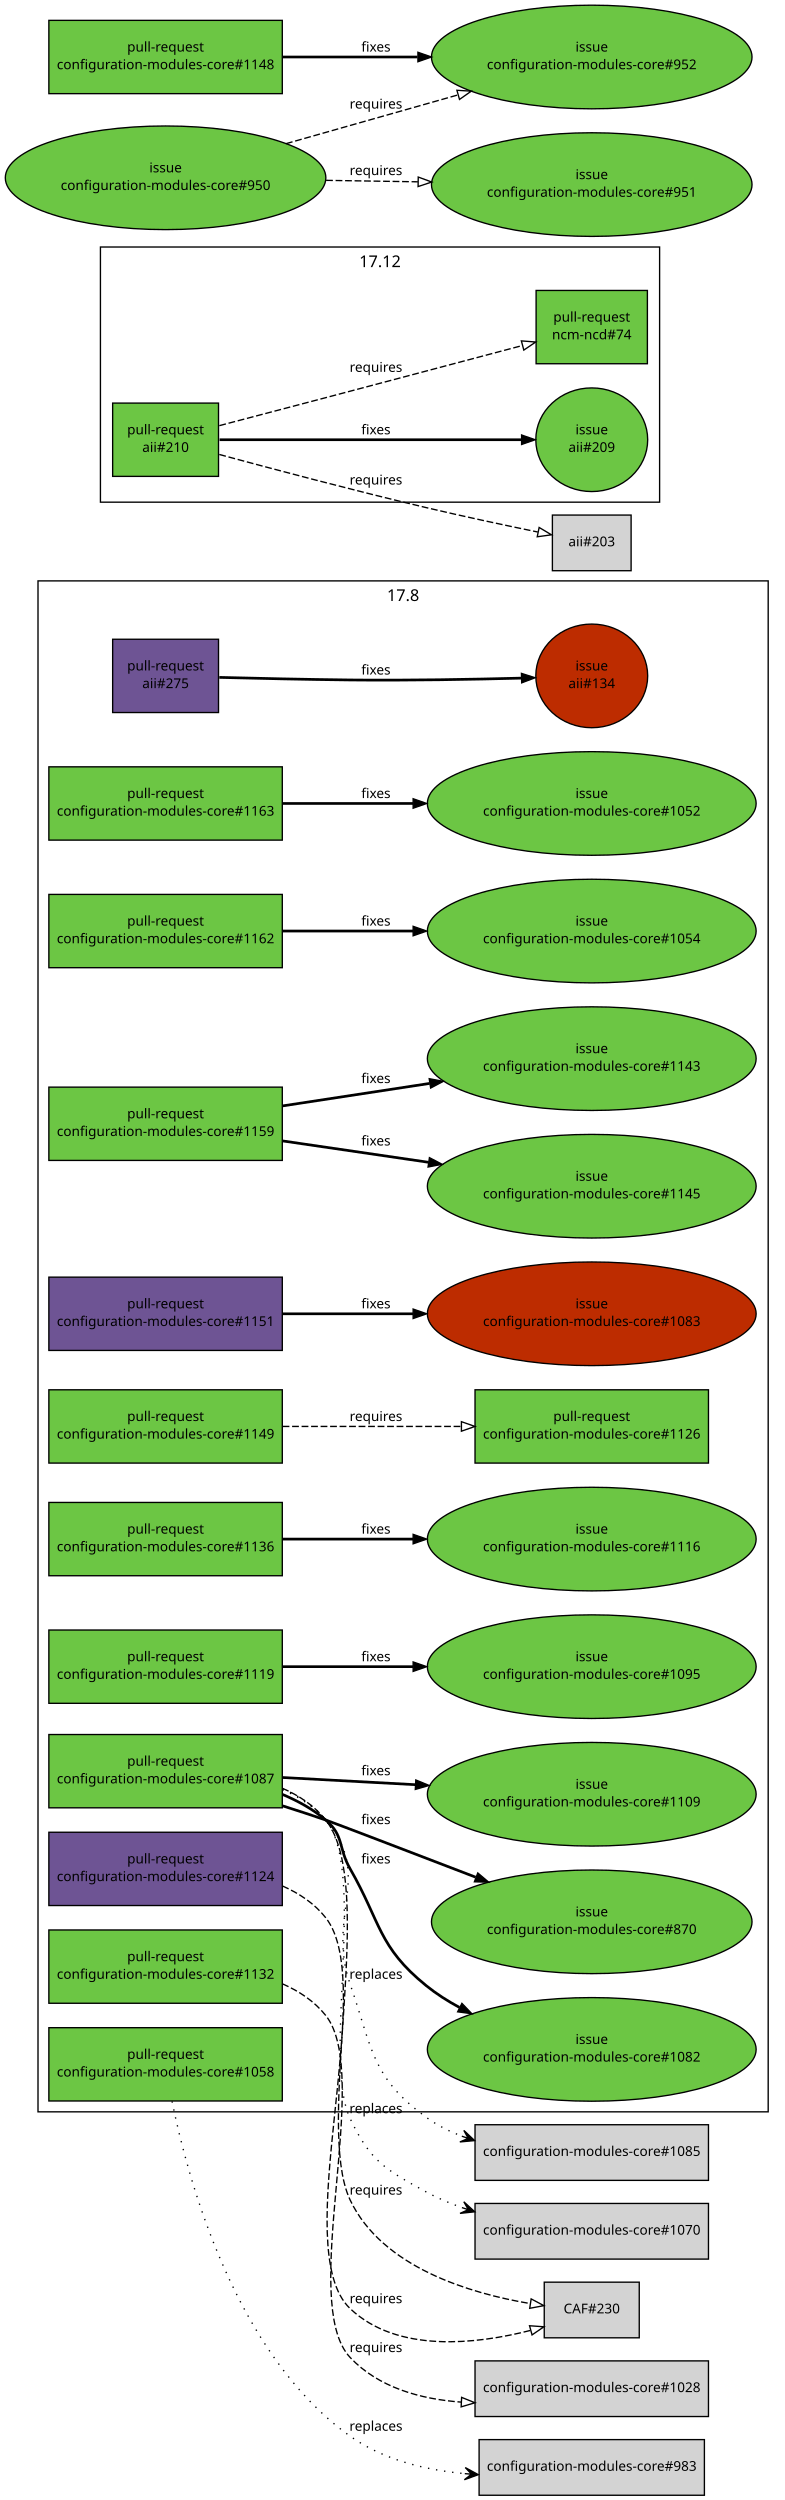
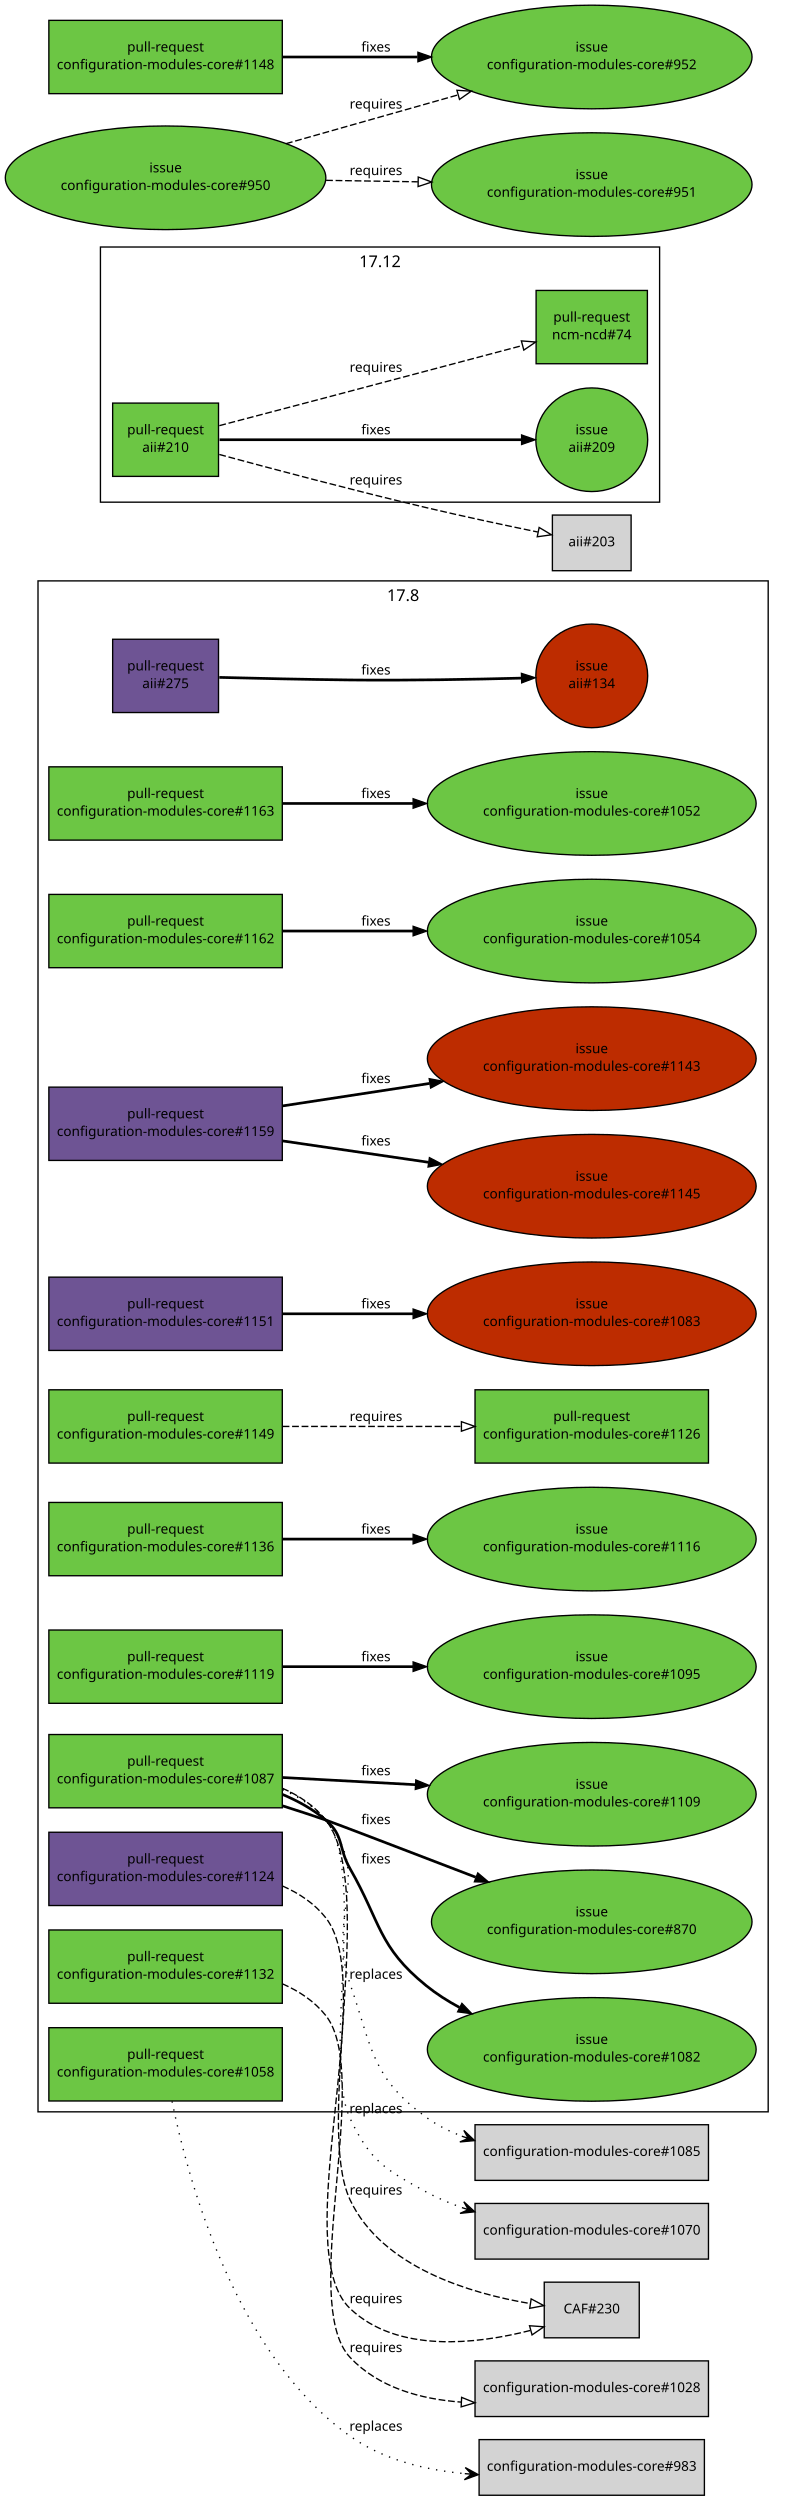
<svg xmlns="http://www.w3.org/2000/svg" xmlns:xlink="http://www.w3.org/1999/xlink" width="578pt" height="1842pt" viewBox="0.00 0.00 578.00 1842.00">
  <g id="graph1" class="graph" transform="scale(1 1) rotate(0) translate(4 1838)">
    <polygon fill="white" stroke="white" points="-4,5 -4,-1838 575,-1838 575,5 -4,5" />
    <g id="graph3" class="cluster">
      <polygon fill="none" stroke="black" points="24,-282 24,-1410 562,-1410 562,-282 24,-282" />
      <text text-anchor="middle" x="293" y="-1395.2" font-family="Sans" font-size="12.00">17.8</text>
    </g>
    <g id="graph5" class="cluster">
      <polygon fill="none" stroke="black" points="70,-1468 70,-1656 482,-1656 482,-1468 70,-1468" />
      <text text-anchor="middle" x="276" y="-1641.2" font-family="Sans" font-size="12.00">17.12</text>
    </g>
    <g id="node1" class="node">
      <a xlink:href="https://github.com/quattor/aii/pull/275" xlink:title="remove aii-freeipa, deprecated by ncm-freeipa AII support" target="_parent">
        <polygon fill="#6e5494" stroke="black" points="157,-1367 79,-1367 79,-1313 157,-1313 157,-1367" />
        <text text-anchor="middle" x="118" y="-1344" font-family="Sans" font-size="10.00">pull-request</text>
        <text text-anchor="middle" x="118" y="-1331" font-family="Sans" font-size="10.00">aii#275</text>
      </a>
    </g>
    <g id="node3" class="node">
      <a xlink:href="https://github.com/quattor/aii/issues/134" xlink:title="Missing freeipa.pm in AII RPM" target="_parent">
        <ellipse fill="#bd2c00" stroke="black" cx="432" cy="-1340" rx="41.217" ry="38.184" />
        <text text-anchor="middle" x="432" y="-1344" font-family="Sans" font-size="10.00">issue</text>
        <text text-anchor="middle" x="432" y="-1331" font-family="Sans" font-size="10.00">aii#134</text>
      </a>
    </g>
    <g id="edge2" class="edge">
      <path fill="none" stroke="black" stroke-width="2" d="M157.571,-1338.9C184.705,-1338.2 221.529,-1337.36 254,-1337 296.474,-1336.53 344.645,-1337.43 380.154,-1338.36" />
      <polygon fill="black" stroke="black" points="380.191,-1341.87 390.282,-1338.64 380.381,-1334.87 380.191,-1341.87" />
      <text text-anchor="middle" x="273" y="-1341" font-family="Sans" font-size="10.00">fixes</text>
    </g>
    <g id="node4" class="node">
      <a xlink:href="https://github.com/quattor/aii/pull/210" xlink:title="Shellfe: support active config for plugins" target="_parent">
        <polygon fill="#6cc644" stroke="black" points="157,-1541 79,-1541 79,-1487 157,-1487 157,-1541" />
        <text text-anchor="middle" x="118" y="-1518" font-family="Sans" font-size="10.00">pull-request</text>
        <text text-anchor="middle" x="118" y="-1505" font-family="Sans" font-size="10.00">aii#210</text>
      </a>
    </g>
    <g id="node6" class="node">
      <a xlink:href="https://github.com/quattor/aii/issues/209" xlink:title="support ACTIVE_CONFIG" target="_parent">
        <ellipse fill="#6cc644" stroke="black" cx="432" cy="-1514" rx="41.217" ry="38.184" />
        <text text-anchor="middle" x="432" y="-1518" font-family="Sans" font-size="10.00">issue</text>
        <text text-anchor="middle" x="432" y="-1505" font-family="Sans" font-size="10.00">aii#209</text>
      </a>
    </g>
    <g id="edge4" class="edge">
      <path fill="none" stroke="black" stroke-width="2" d="M157.768,-1514C214.279,-1514 317.868,-1514 380.284,-1514" />
      <polygon fill="black" stroke="black" points="380.31,-1517.5 390.31,-1514 380.31,-1510.5 380.31,-1517.5" />
      <text text-anchor="middle" x="273" y="-1518" font-family="Sans" font-size="10.00">fixes</text>
    </g>
    <g id="node8" class="node">
      <a xlink:href="https://github.com/quattor/ncm-ncd/pull/74" xlink:title="Set the current active config as an attribute to the component" target="_parent">
        <polygon fill="#6cc644" stroke="black" points="473,-1624 391,-1624 391,-1570 473,-1570 473,-1624" />
        <text text-anchor="middle" x="432" y="-1601" font-family="Sans" font-size="10.00">pull-request</text>
        <text text-anchor="middle" x="432" y="-1588" font-family="Sans" font-size="10.00">ncm-ncd#74</text>
      </a>
    </g>
    <g id="edge6" class="edge">
      <path fill="none" stroke="black" stroke-dasharray="5,2" d="M157.609,-1524.38C180.517,-1530.39 209.889,-1538.11 236,-1545 285.266,-1558.01 341.475,-1572.93 381.028,-1583.44" />
      <polygon fill="none" stroke="black" points="380.148,-1586.83 390.711,-1586.01 381.946,-1580.06 380.148,-1586.83" />
      <text text-anchor="middle" x="273" y="-1564" font-family="Sans" font-size="10.00">requires</text>
    </g>
    <g id="node10" class="node">
      <polygon fill="lightgrey" stroke="black" points="461,-1458.5 403,-1458.5 403,-1417.5 461,-1417.5 461,-1458.5" />
      <text text-anchor="middle" x="432" y="-1435.5" font-family="Sans" font-size="10.00">aii#203</text>
    </g>
    <g id="edge8" class="edge">
      <path fill="none" stroke="black" stroke-dasharray="5,2" d="M157.585,-1503.14C196.315,-1492.64 257.039,-1476.53 310,-1464 337.353,-1457.53 368.33,-1450.93 392.226,-1446.01" />
      <polygon fill="none" stroke="black" points="393.24,-1449.37 402.334,-1443.94 391.835,-1442.51 393.24,-1449.37" />
      <text text-anchor="middle" x="273" y="-1481" font-family="Sans" font-size="10.00">requires</text>
    </g>
    <g id="node11" class="node">
      <a xlink:href="https://github.com/quattor/configuration-modules-core/pull/1163" xlink:title="ncm-directoryservices: remove unsupported component" target="_parent">
        <polygon fill="#6cc644" stroke="black" points="204,-1273 32,-1273 32,-1219 204,-1219 204,-1273" />
        <text text-anchor="middle" x="118" y="-1250" font-family="Sans" font-size="10.00">pull-request</text>
        <text text-anchor="middle" x="118" y="-1237" font-family="Sans" font-size="10.00">configuration-modules-core#1163</text>
      </a>
    </g>
    <g id="node13" class="node">
      <a xlink:href="https://github.com/quattor/configuration-modules-core/issues/1052" xlink:title="ncm-directoryservices: Archive and remove from repository" target="_parent">
        <ellipse fill="#6cc644" stroke="black" cx="432" cy="-1246" rx="121.122" ry="38.184" />
        <text text-anchor="middle" x="432" y="-1250" font-family="Sans" font-size="10.00">issue</text>
        <text text-anchor="middle" x="432" y="-1237" font-family="Sans" font-size="10.00">configuration-modules-core#1052</text>
      </a>
    </g>
    <g id="edge10" class="edge">
      <path fill="none" stroke="black" stroke-width="2" d="M204.217,-1246C233.916,-1246 267.888,-1246 300.372,-1246" />
      <polygon fill="black" stroke="black" points="300.399,-1249.5 310.399,-1246 300.399,-1242.5 300.399,-1249.5" />
      <text text-anchor="middle" x="273" y="-1250" font-family="Sans" font-size="10.00">fixes</text>
    </g>
    <g id="node14" class="node">
      <a xlink:href="https://github.com/quattor/configuration-modules-core/pull/1162" xlink:title="ncm-mcx: remove unsupported component" target="_parent">
        <polygon fill="#6cc644" stroke="black" points="204,-1179 32,-1179 32,-1125 204,-1125 204,-1179" />
        <text text-anchor="middle" x="118" y="-1156" font-family="Sans" font-size="10.00">pull-request</text>
        <text text-anchor="middle" x="118" y="-1143" font-family="Sans" font-size="10.00">configuration-modules-core#1162</text>
      </a>
    </g>
    <g id="node16" class="node">
      <a xlink:href="https://github.com/quattor/configuration-modules-core/issues/1054" xlink:title="ncm-mcx: Archive and remove from repository" target="_parent">
        <ellipse fill="#6cc644" stroke="black" cx="432" cy="-1152" rx="121.122" ry="38.184" />
        <text text-anchor="middle" x="432" y="-1156" font-family="Sans" font-size="10.00">issue</text>
        <text text-anchor="middle" x="432" y="-1143" font-family="Sans" font-size="10.00">configuration-modules-core#1054</text>
      </a>
    </g>
    <g id="edge12" class="edge">
      <path fill="none" stroke="black" stroke-width="2" d="M204.217,-1152C233.916,-1152 267.888,-1152 300.372,-1152" />
      <polygon fill="black" stroke="black" points="300.399,-1155.5 310.399,-1152 300.399,-1148.5 300.399,-1155.5" />
      <text text-anchor="middle" x="273" y="-1156" font-family="Sans" font-size="10.00">fixes</text>
    </g>
    <g id="node17" class="node">
      <a xlink:href="https://github.com/quattor/configuration-modules-core/pull/1159" xlink:title="ncm-authconfig: Remove deprecated startstop property" target="_parent">
-         <polygon fill="#6cc644" stroke="black" points="204,-1037 32,-1037 32,-983 204,-983 204,-1037" />
+         <polygon fill="#6e5494" stroke="black" points="204,-1037 32,-1037 32,-983 204,-983 204,-1037" />
        <text text-anchor="middle" x="118" y="-1014" font-family="Sans" font-size="10.00">pull-request</text>
        <text text-anchor="middle" x="118" y="-1001" font-family="Sans" font-size="10.00">configuration-modules-core#1159</text>
      </a>
    </g>
    <g id="node19" class="node">
      <a xlink:href="https://github.com/quattor/configuration-modules-core/issues/1145" xlink:title="ncm-authconfig: Remove startstop property" target="_parent">
-         <ellipse fill="#6cc644" stroke="black" cx="432" cy="-964" rx="121.122" ry="38.184" />
+         <ellipse fill="#bd2c00" stroke="black" cx="432" cy="-964" rx="121.122" ry="38.184" />
        <text text-anchor="middle" x="432" y="-968" font-family="Sans" font-size="10.00">issue</text>
        <text text-anchor="middle" x="432" y="-955" font-family="Sans" font-size="10.00">configuration-modules-core#1145</text>
      </a>
    </g>
    <g id="edge14" class="edge">
      <path fill="none" stroke="black" stroke-width="2" d="M204.217,-997.369C237.408,-992.507 275.936,-986.863 311.76,-981.615" />
      <polygon fill="black" stroke="black" points="312.398,-985.059 321.785,-980.146 311.383,-978.133 312.398,-985.059" />
      <text text-anchor="middle" x="273" y="-994" font-family="Sans" font-size="10.00">fixes</text>
    </g>
    <g id="node21" class="node">
      <a xlink:href="https://github.com/quattor/configuration-modules-core/issues/1143" xlink:title="ncm-authconfig: What is startstop supposed to do?" target="_parent">
-         <ellipse fill="#6cc644" stroke="black" cx="432" cy="-1058" rx="121.122" ry="38.184" />
+         <ellipse fill="#bd2c00" stroke="black" cx="432" cy="-1058" rx="121.122" ry="38.184" />
        <text text-anchor="middle" x="432" y="-1062" font-family="Sans" font-size="10.00">issue</text>
        <text text-anchor="middle" x="432" y="-1049" font-family="Sans" font-size="10.00">configuration-modules-core#1143</text>
      </a>
    </g>
    <g id="edge16" class="edge">
      <path fill="none" stroke="black" stroke-width="2" d="M204.217,-1023.18C237.657,-1028.29 276.515,-1034.23 312.565,-1039.74" />
      <polygon fill="black" stroke="black" points="312.238,-1043.23 322.652,-1041.28 313.296,-1036.31 312.238,-1043.23" />
      <text text-anchor="middle" x="273" y="-1040" font-family="Sans" font-size="10.00">fixes</text>
    </g>
    <g id="node22" class="node">
      <a xlink:href="https://github.com/quattor/configuration-modules-core/pull/1151" xlink:title="Escape / unescape functions from CCM::Path" target="_parent">
        <polygon fill="#6e5494" stroke="black" points="204,-897 32,-897 32,-843 204,-843 204,-897" />
        <text text-anchor="middle" x="118" y="-874" font-family="Sans" font-size="10.00">pull-request</text>
        <text text-anchor="middle" x="118" y="-861" font-family="Sans" font-size="10.00">configuration-modules-core#1151</text>
      </a>
    </g>
    <g id="node24" class="node">
      <a xlink:href="https://github.com/quattor/configuration-modules-core/issues/1083" xlink:title="warnings due to deprecated CCM modules" target="_parent">
        <ellipse fill="#bd2c00" stroke="black" cx="432" cy="-870" rx="121.122" ry="38.184" />
        <text text-anchor="middle" x="432" y="-874" font-family="Sans" font-size="10.00">issue</text>
        <text text-anchor="middle" x="432" y="-861" font-family="Sans" font-size="10.00">configuration-modules-core#1083</text>
      </a>
    </g>
    <g id="edge18" class="edge">
      <path fill="none" stroke="black" stroke-width="2" d="M204.217,-870C233.916,-870 267.888,-870 300.372,-870" />
      <polygon fill="black" stroke="black" points="300.399,-873.5 310.399,-870 300.399,-866.5 300.399,-873.5" />
      <text text-anchor="middle" x="273" y="-874" font-family="Sans" font-size="10.00">fixes</text>
    </g>
    <g id="node25" class="node">
      <a xlink:href="https://github.com/quattor/configuration-modules-core/pull/1149" xlink:title="ncm-metaconfig: rsyslog: rainer script configuration" target="_parent">
        <polygon fill="#6cc644" stroke="black" points="204,-814 32,-814 32,-760 204,-760 204,-814" />
        <text text-anchor="middle" x="118" y="-791" font-family="Sans" font-size="10.00">pull-request</text>
        <text text-anchor="middle" x="118" y="-778" font-family="Sans" font-size="10.00">configuration-modules-core#1149</text>
      </a>
    </g>
    <g id="node27" class="node">
      <a xlink:href="https://github.com/quattor/configuration-modules-core/pull/1126" xlink:title="ncm-metaconfig: cleanup and switch to 00-tqu" target="_parent">
        <polygon fill="#6cc644" stroke="black" points="518,-814 346,-814 346,-760 518,-760 518,-814" />
        <text text-anchor="middle" x="432" y="-791" font-family="Sans" font-size="10.00">pull-request</text>
        <text text-anchor="middle" x="432" y="-778" font-family="Sans" font-size="10.00">configuration-modules-core#1126</text>
      </a>
    </g>
    <g id="edge20" class="edge">
      <path fill="none" stroke="black" stroke-dasharray="5,2" d="M204.217,-787C244.975,-787 293.781,-787 335.743,-787" />
      <polygon fill="none" stroke="black" points="335.975,-790.5 345.975,-787 335.975,-783.5 335.975,-790.5" />
      <text text-anchor="middle" x="273" y="-791" font-family="Sans" font-size="10.00">requires</text>
    </g>
    <g id="node28" class="node">
      <a xlink:href="https://github.com/quattor/configuration-modules-core/pull/1136" xlink:title="ncm-gmond: cleanup and support new configuration options" target="_parent">
        <polygon fill="#6cc644" stroke="black" points="204,-731 32,-731 32,-677 204,-677 204,-731" />
        <text text-anchor="middle" x="118" y="-708" font-family="Sans" font-size="10.00">pull-request</text>
        <text text-anchor="middle" x="118" y="-695" font-family="Sans" font-size="10.00">configuration-modules-core#1136</text>
      </a>
    </g>
    <g id="node30" class="node">
      <a xlink:href="https://github.com/quattor/configuration-modules-core/issues/1116" xlink:title="ncm-gmond: configuration options missing from schema" target="_parent">
        <ellipse fill="#6cc644" stroke="black" cx="432" cy="-704" rx="121.122" ry="38.184" />
        <text text-anchor="middle" x="432" y="-708" font-family="Sans" font-size="10.00">issue</text>
        <text text-anchor="middle" x="432" y="-695" font-family="Sans" font-size="10.00">configuration-modules-core#1116</text>
      </a>
    </g>
    <g id="edge22" class="edge">
      <path fill="none" stroke="black" stroke-width="2" d="M204.217,-704C233.916,-704 267.888,-704 300.372,-704" />
      <polygon fill="black" stroke="black" points="300.399,-707.5 310.399,-704 300.399,-700.5 300.399,-707.5" />
      <text text-anchor="middle" x="273" y="-708" font-family="Sans" font-size="10.00">fixes</text>
    </g>
    <g id="node31" class="node">
      <a xlink:href="https://github.com/quattor/configuration-modules-core/pull/1132" xlink:title="ncm-metaconfig: hnormalise" target="_parent">
        <polygon fill="#6cc644" stroke="black" points="204,-416 32,-416 32,-362 204,-362 204,-416" />
        <text text-anchor="middle" x="118" y="-393" font-family="Sans" font-size="10.00">pull-request</text>
        <text text-anchor="middle" x="118" y="-380" font-family="Sans" font-size="10.00">configuration-modules-core#1132</text>
      </a>
    </g>
    <g id="node33" class="node">
      <polygon fill="lightgrey" stroke="black" points="518,-98.5 346,-98.5 346,-57.5 518,-57.5 518,-98.5" />
      <text text-anchor="middle" x="432" y="-75.5" font-family="Sans" font-size="10.00">configuration-modules-core#1028</text>
    </g>
    <g id="edge24" class="edge">
      <path fill="none" stroke="black" stroke-dasharray="5,2" d="M204.033,-376.331C216.353,-370.97 227.656,-363.468 236,-353 270.995,-309.099 215.452,-141.818 254,-101 274.855,-78.917 305.637,-70.316 335.762,-68.133" />
      <polygon fill="none" stroke="black" points="336.123,-71.619 345.938,-67.628 335.776,-64.628 336.123,-71.619" />
      <text text-anchor="middle" x="273" y="-105" font-family="Sans" font-size="10.00">requires</text>
    </g>
    <g id="node34" class="node">
      <a xlink:href="https://github.com/quattor/configuration-modules-core/pull/1124" xlink:title="ncm-cron: cleanup and switch to 00-tqu" target="_parent">
        <polygon fill="#6e5494" stroke="black" points="204,-488 32,-488 32,-434 204,-434 204,-488" />
        <text text-anchor="middle" x="118" y="-465" font-family="Sans" font-size="10.00">pull-request</text>
        <text text-anchor="middle" x="118" y="-452" font-family="Sans" font-size="10.00">configuration-modules-core#1124</text>
      </a>
    </g>
    <g id="node36" class="node">
      <polygon fill="lightgrey" stroke="black" points="467,-156.5 397,-156.5 397,-115.5 467,-115.5 467,-156.5" />
      <text text-anchor="middle" x="432" y="-133.5" font-family="Sans" font-size="10.00">CAF#230</text>
    </g>
    <g id="edge26" class="edge">
      <path fill="none" stroke="black" stroke-dasharray="5,2" d="M204.112,-448.394C216.423,-443.026 227.702,-435.505 236,-425 275.748,-374.68 207.388,-181.037 254,-137 288.791,-104.132 346.634,-110.667 386.904,-120.958" />
      <polygon fill="none" stroke="black" points="386.171,-124.386 396.739,-123.634 388.009,-117.632 386.171,-124.386" />
      <text text-anchor="middle" x="273" y="-141" font-family="Sans" font-size="10.00">requires</text>
    </g>
    <g id="node37" class="node">
      <a xlink:href="https://github.com/quattor/configuration-modules-core/pull/1119" xlink:title="ncm-systemd: cleanup, restarting modified unitfiles and initial handling of unconfigured units" target="_parent">
        <polygon fill="#6cc644" stroke="black" points="204,-637 32,-637 32,-583 204,-583 204,-637" />
        <text text-anchor="middle" x="118" y="-614" font-family="Sans" font-size="10.00">pull-request</text>
        <text text-anchor="middle" x="118" y="-601" font-family="Sans" font-size="10.00">configuration-modules-core#1119</text>
      </a>
    </g>
    <g id="node39" class="node">
      <a xlink:href="https://github.com/quattor/configuration-modules-core/issues/1095" xlink:title="Manual intervention required in order for drop-in unit files to have any affect" target="_parent">
        <ellipse fill="#6cc644" stroke="black" cx="432" cy="-610" rx="121.122" ry="38.184" />
        <text text-anchor="middle" x="432" y="-614" font-family="Sans" font-size="10.00">issue</text>
        <text text-anchor="middle" x="432" y="-601" font-family="Sans" font-size="10.00">configuration-modules-core#1095</text>
      </a>
    </g>
    <g id="edge28" class="edge">
      <path fill="none" stroke="black" stroke-width="2" d="M204.217,-610C233.916,-610 267.888,-610 300.372,-610" />
      <polygon fill="black" stroke="black" points="300.399,-613.5 310.399,-610 300.399,-606.5 300.399,-613.5" />
      <text text-anchor="middle" x="273" y="-614" font-family="Sans" font-size="10.00">fixes</text>
    </g>
    <g id="node40" class="node">
      <a xlink:href="https://github.com/quattor/configuration-modules-core/pull/1087" xlink:title="ncm-network: cleanup, fixes and new features" target="_parent">
        <polygon fill="#6cc644" stroke="black" points="204,-560 32,-560 32,-506 204,-506 204,-560" />
        <text text-anchor="middle" x="118" y="-537" font-family="Sans" font-size="10.00">pull-request</text>
        <text text-anchor="middle" x="118" y="-524" font-family="Sans" font-size="10.00">configuration-modules-core#1087</text>
      </a>
    </g>
    <g id="edge40" class="edge">
      <path fill="none" stroke="black" stroke-dasharray="5,2" d="M204.096,-520.382C216.409,-515.015 227.693,-507.497 236,-497 274.691,-448.106 227.256,-273.324 254,-217 277.508,-167.491 342.145,-148.212 386.695,-140.725" />
      <polygon fill="none" stroke="black" points="387.361,-144.164 396.711,-139.182 386.294,-137.246 387.361,-144.164" />
      <text text-anchor="middle" x="273" y="-221" font-family="Sans" font-size="10.00">requires</text>
    </g>
    <g id="node42" class="node">
      <a xlink:href="https://github.com/quattor/configuration-modules-core/issues/1082" xlink:title="ncm-network: Allow extra routing options for the default route" target="_parent">
        <ellipse fill="#6cc644" stroke="black" cx="432" cy="-328" rx="121.122" ry="38.184" />
        <text text-anchor="middle" x="432" y="-332" font-family="Sans" font-size="10.00">issue</text>
        <text text-anchor="middle" x="432" y="-319" font-family="Sans" font-size="10.00">configuration-modules-core#1082</text>
      </a>
    </g>
    <g id="edge30" class="edge">
      <path fill="none" stroke="black" stroke-width="2" d="M204.152,-515.844C215.653,-511.036 226.675,-504.88 236,-497 249.663,-485.454 245.105,-476.52 254,-461 276.68,-421.427 274.553,-403.704 310,-375 317.462,-368.957 325.79,-363.628 334.493,-358.942" />
      <polygon fill="black" stroke="black" points="336.34,-361.93 343.678,-354.288 333.176,-355.686 336.34,-361.93" />
      <text text-anchor="middle" x="273" y="-465" font-family="Sans" font-size="10.00">fixes</text>
    </g>
    <g id="node44" class="node">
      <a xlink:href="https://github.com/quattor/configuration-modules-core/issues/870" xlink:title="ncm-network: hostname is not set in el7" target="_parent">
        <ellipse fill="#6cc644" stroke="black" cx="432" cy="-422" rx="118.087" ry="38.184" />
        <text text-anchor="middle" x="432" y="-426" font-family="Sans" font-size="10.00">issue</text>
        <text text-anchor="middle" x="432" y="-413" font-family="Sans" font-size="10.00">configuration-modules-core#870</text>
      </a>
    </g>
    <g id="edge32" class="edge">
      <path fill="none" stroke="black" stroke-width="2" d="M204.26,-507.441C214.984,-504.041 225.77,-500.513 236,-497 241.837,-494.995 296.418,-474.097 346.501,-454.869" />
      <polygon fill="black" stroke="black" points="348.033,-458.03 356.114,-451.178 345.524,-451.495 348.033,-458.03" />
      <text text-anchor="middle" x="273" y="-494" font-family="Sans" font-size="10.00">fixes</text>
    </g>
    <g id="node46" class="node">
      <a xlink:href="https://github.com/quattor/configuration-modules-core/issues/1109" xlink:title="ncm-network: systemd rpm scripts remove HOSTNAME from /etc/sysconfig/network" target="_parent">
        <ellipse fill="#6cc644" stroke="black" cx="432" cy="-516" rx="121.122" ry="38.184" />
        <text text-anchor="middle" x="432" y="-520" font-family="Sans" font-size="10.00">issue</text>
        <text text-anchor="middle" x="432" y="-507" font-family="Sans" font-size="10.00">configuration-modules-core#1109</text>
      </a>
    </g>
    <g id="edge34" class="edge">
      <path fill="none" stroke="black" stroke-width="2" d="M204.217,-528.332C234.409,-526.698 269.018,-524.824 301.99,-523.039" />
      <polygon fill="black" stroke="black" points="302.368,-526.524 312.164,-522.488 301.989,-519.534 302.368,-526.524" />
      <text text-anchor="middle" x="273" y="-530" font-family="Sans" font-size="10.00">fixes</text>
    </g>
    <g id="node48" class="node">
      <polygon fill="lightgrey" stroke="black" points="518,-272.5 346,-272.5 346,-231.5 518,-231.5 518,-272.5" />
      <text text-anchor="middle" x="432" y="-249.5" font-family="Sans" font-size="10.00">configuration-modules-core#1085</text>
    </g>
    <g id="edge36" class="edge">
      <path fill="none" stroke="black" stroke-dasharray="1,5" d="M204.249,-519.387C216.308,-514.123 227.472,-506.898 236,-497 271.489,-455.81 236.207,-427.376 254,-376 270.417,-328.597 269.489,-307.587 310,-278 317.935,-272.204 326.891,-267.646 336.255,-264.069" />
      <polygon fill="black" stroke="black" points="345.732,-260.81 337.739,-268.318 341.004,-262.436 336.276,-264.062 336.276,-264.062 336.276,-264.062 341.004,-262.436 334.812,-259.807 345.732,-260.81 345.732,-260.81" />
      <text text-anchor="middle" x="273" y="-380" font-family="Sans" font-size="10.00">replaces</text>
    </g>
    <g id="node50" class="node">
      <polygon fill="lightgrey" stroke="black" points="518,-214.5 346,-214.5 346,-173.5 518,-173.5 518,-214.5" />
      <text text-anchor="middle" x="432" y="-191.5" font-family="Sans" font-size="10.00">configuration-modules-core#1070</text>
    </g>
    <g id="edge38" class="edge">
      <path fill="none" stroke="black" stroke-dasharray="1,5" d="M204.236,-520.128C216.452,-514.785 227.669,-507.341 236,-497 266.773,-458.802 232.991,-321.325 254,-277 268.809,-245.756 279.662,-239.585 310,-223 318.223,-218.505 327.13,-214.701 336.259,-211.484" />
      <polygon fill="black" stroke="black" points="345.833,-208.339 337.737,-215.735 341.082,-209.899 336.332,-211.46 336.332,-211.46 336.332,-211.46 341.082,-209.899 334.928,-207.184 345.833,-208.339 345.833,-208.339" />
      <text text-anchor="middle" x="273" y="-281" font-family="Sans" font-size="10.00">replaces</text>
    </g>
    <g id="node52" class="node">
      <a xlink:href="https://github.com/quattor/configuration-modules-core/pull/1058" xlink:title="ncm-ssh: disable insecure ssh ciphersuites and macs" target="_parent">
        <polygon fill="#6cc644" stroke="black" points="204,-344 32,-344 32,-290 204,-290 204,-344" />
        <text text-anchor="middle" x="118" y="-321" font-family="Sans" font-size="10.00">pull-request</text>
        <text text-anchor="middle" x="118" y="-308" font-family="Sans" font-size="10.00">configuration-modules-core#1058</text>
      </a>
    </g>
    <g id="node54" class="node">
      <polygon fill="lightgrey" stroke="black" points="515,-40.5 349,-40.5 349,0.5 515,0.5 515,-40.5" />
      <text text-anchor="middle" x="432" y="-17.5" font-family="Sans" font-size="10.00">configuration-modules-core#983</text>
    </g>
    <g id="edge42" class="edge">
      <path fill="none" stroke="black" stroke-dasharray="1,5" d="M122.766,-289.724C134.196,-233.248 168.808,-103.727 254,-43 278.172,-25.769 309.004,-18.178 338.192,-15.437" />
      <polygon fill="black" stroke="black" points="348.434,-14.663 338.802,-19.904 343.448,-15.04 338.462,-15.417 338.462,-15.417 338.462,-15.417 343.448,-15.04 338.123,-10.93 348.434,-14.663 348.434,-14.663" />
      <text text-anchor="middle" x="273" y="-47" font-family="Sans" font-size="10.00">replaces</text>
    </g>
    <g id="node55" class="node">
      <a xlink:href="https://github.com/quattor/configuration-modules-core/pull/1148" xlink:title="ncm-spma: Remove support from groups from spma yumng backend" target="_parent">
        <polygon fill="#6cc644" stroke="black" points="204,-1823 32,-1823 32,-1769 204,-1769 204,-1823" />
        <text text-anchor="middle" x="118" y="-1800" font-family="Sans" font-size="10.00">pull-request</text>
        <text text-anchor="middle" x="118" y="-1787" font-family="Sans" font-size="10.00">configuration-modules-core#1148</text>
      </a>
    </g>
    <g id="node57" class="node">
      <a xlink:href="https://github.com/quattor/configuration-modules-core/issues/952" xlink:title="ncm-spma (yumng): Remove support for package groups" target="_parent">
        <ellipse fill="#6cc644" stroke="black" cx="432" cy="-1796" rx="118.087" ry="38.184" />
        <text text-anchor="middle" x="432" y="-1800" font-family="Sans" font-size="10.00">issue</text>
        <text text-anchor="middle" x="432" y="-1787" font-family="Sans" font-size="10.00">configuration-modules-core#952</text>
      </a>
    </g>
    <g id="edge44" class="edge">
      <path fill="none" stroke="black" stroke-width="2" d="M204.217,-1796C234.903,-1796 270.151,-1796 303.606,-1796" />
      <polygon fill="black" stroke="black" points="303.924,-1799.5 313.924,-1796 303.924,-1792.5 303.924,-1799.5" />
      <text text-anchor="middle" x="273" y="-1800" font-family="Sans" font-size="10.00">fixes</text>
    </g>
    <g id="node58" class="node">
      <a xlink:href="https://github.com/quattor/configuration-modules-core/issues/950" xlink:title="ncm-spma: Remove support for package groups from yum backends" target="_parent">
        <ellipse fill="#6cc644" stroke="black" cx="118" cy="-1707" rx="118.087" ry="38.184" />
        <text text-anchor="middle" x="118" y="-1711" font-family="Sans" font-size="10.00">issue</text>
        <text text-anchor="middle" x="118" y="-1698" font-family="Sans" font-size="10.00">configuration-modules-core#950</text>
      </a>
    </g>
    <g id="edge48" class="edge">
      <path fill="none" stroke="black" stroke-dasharray="5,2" d="M206.721,-1732.15C246.26,-1743.35 292.974,-1756.59 333.584,-1768.11" />
      <polygon fill="none" stroke="black" points="332.651,-1771.48 343.226,-1770.84 334.56,-1764.74 332.651,-1771.48" />
      <text text-anchor="middle" x="273" y="-1758" font-family="Sans" font-size="10.00">requires</text>
    </g>
    <g id="node60" class="node">
      <a xlink:href="https://github.com/quattor/configuration-modules-core/issues/951" xlink:title="ncm-spma (yum): Remove support for package groups" target="_parent">
        <ellipse fill="#6cc644" stroke="black" cx="432" cy="-1702" rx="118.087" ry="38.184" />
        <text text-anchor="middle" x="432" y="-1706" font-family="Sans" font-size="10.00">issue</text>
        <text text-anchor="middle" x="432" y="-1693" font-family="Sans" font-size="10.00">configuration-modules-core#951</text>
      </a>
    </g>
    <g id="edge46" class="edge">
      <path fill="none" stroke="black" stroke-dasharray="5,2" d="M236.263,-1705.12C258.348,-1704.77 281.525,-1704.4 303.892,-1704.04" />
      <polygon fill="none" stroke="black" points="304.162,-1707.54 314.105,-1703.88 304.05,-1700.54 304.162,-1707.54" />
      <text text-anchor="middle" x="273" y="-1709" font-family="Sans" font-size="10.00">requires</text>
    </g>
  </g>
</svg>
